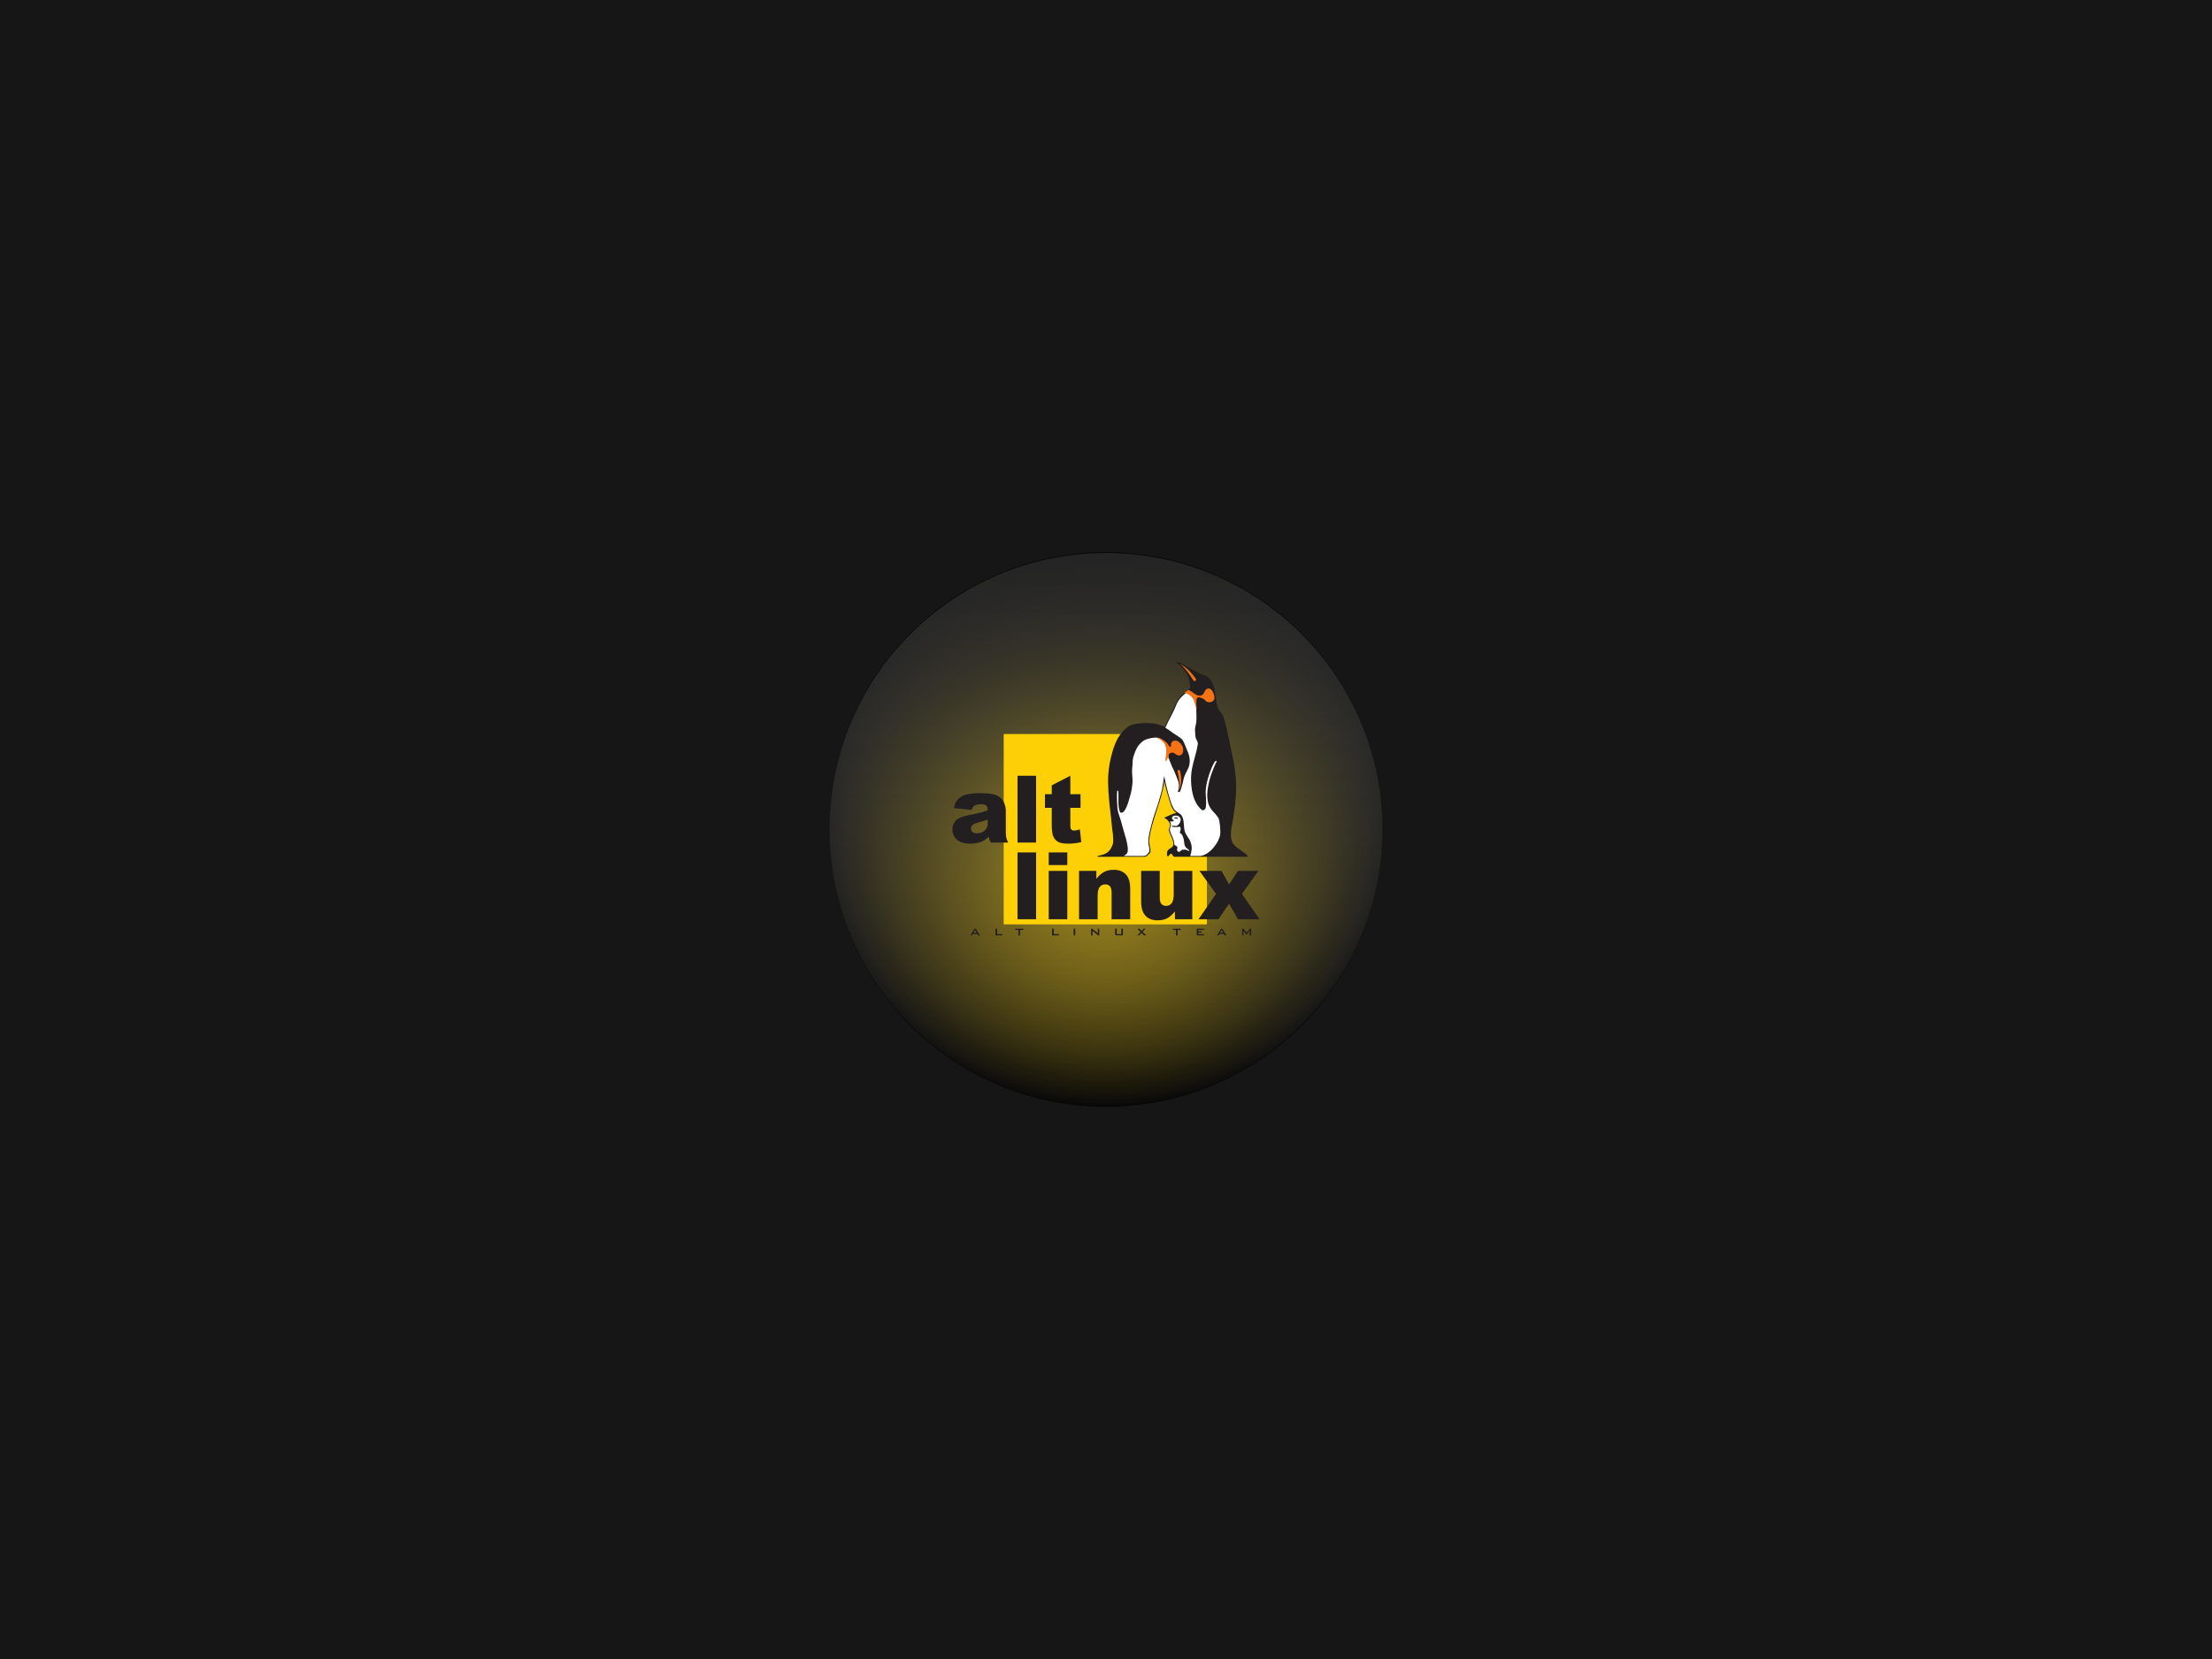
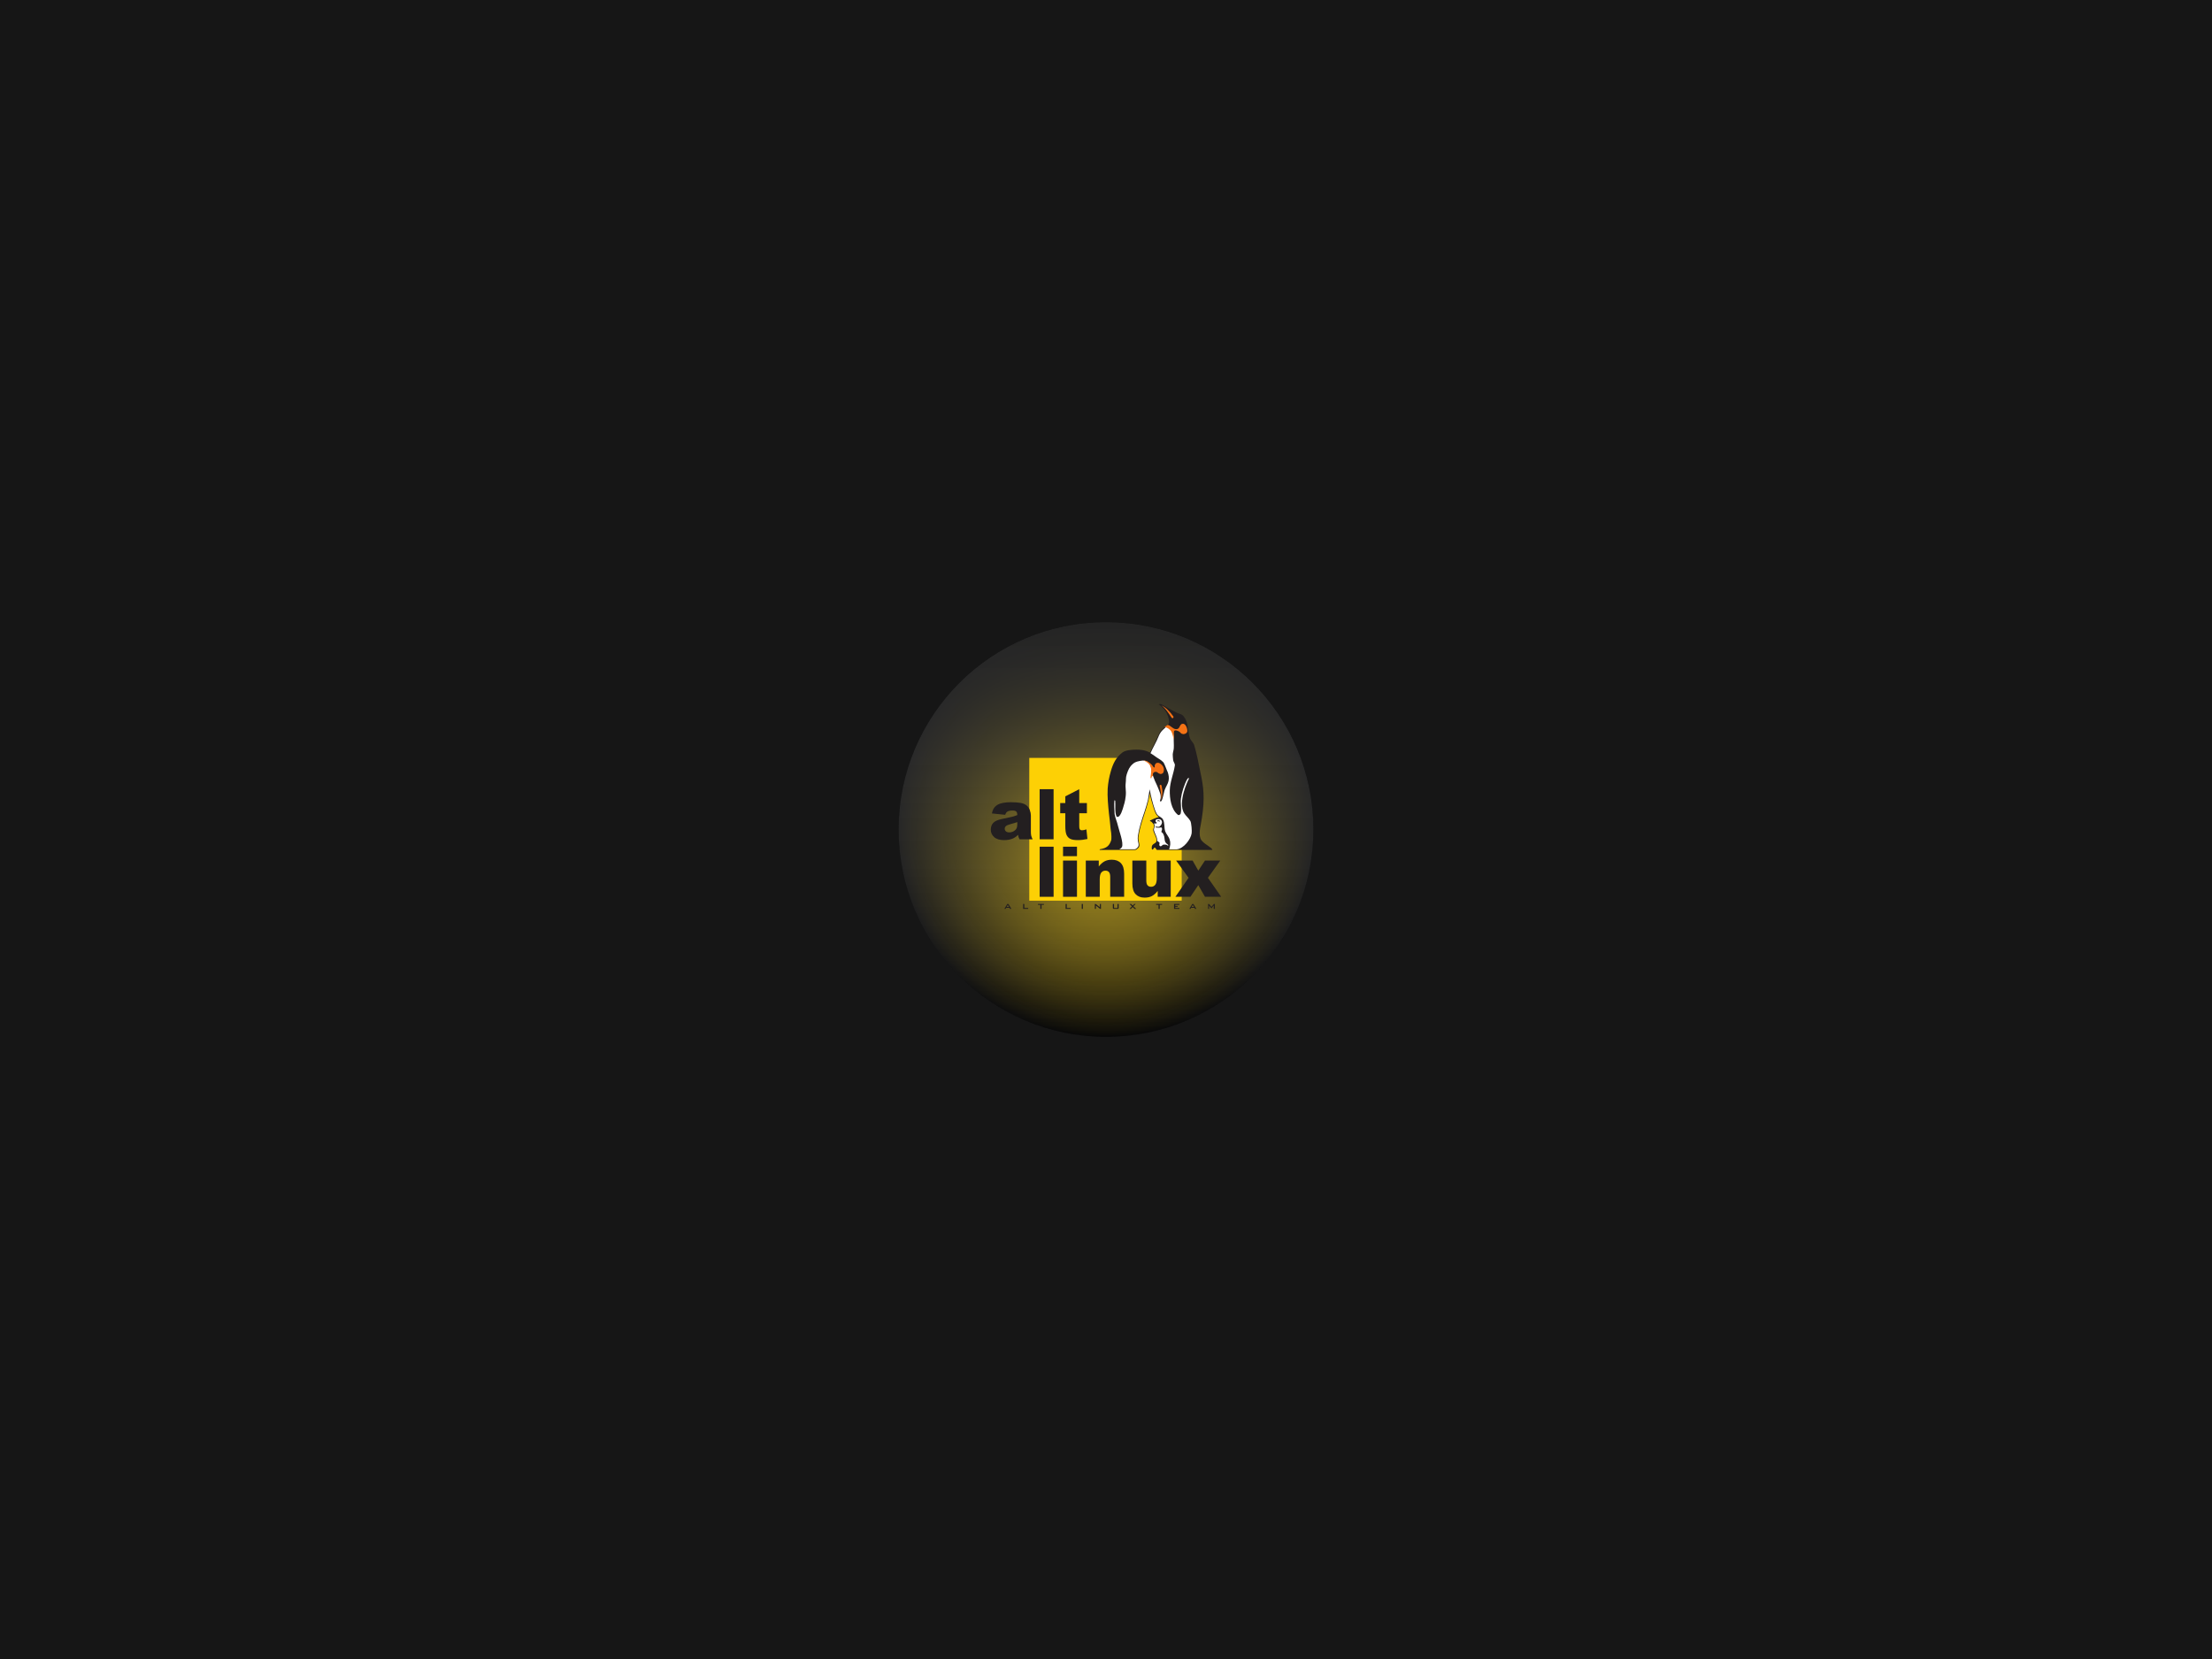
<svg xmlns="http://www.w3.org/2000/svg" xmlns:ns1="http://www.openswatchbook.org/uri/2009/osb" xmlns:xlink="http://www.w3.org/1999/xlink" id="svg3004" version="1.1" width="640" height="480" xml:space="preserve">
  <defs id="defs3008">
    <linearGradient id="linearGradient5047">
      <stop style="stop-color:#fdd005;stop-opacity:1;" offset="0" id="stop5049" />
      <stop style="stop-color:#fdd005;stop-opacity:0;" offset="1" id="stop5051" />
    </linearGradient>
    <linearGradient id="linearGradient4164">
      <stop style="stop-color:#a80030;stop-opacity:1;" offset="0" id="stop4166" />
      <stop style="stop-color:#a80030;stop-opacity:0;" offset="1" id="stop4168" />
    </linearGradient>
    <linearGradient id="linearGradient5303">
      <stop style="stop-color:#f26711;stop-opacity:1;" offset="0" id="stop5305" />
      <stop style="stop-color:#f26711;stop-opacity:0;" offset="1" id="stop5307" />
    </linearGradient>
    <linearGradient id="linearGradient5267">
      <stop style="stop-color:#666666;stop-opacity:1;" offset="0" id="stop5269" />
      <stop style="stop-color:#666666;stop-opacity:0;" offset="1" id="stop5271" />
    </linearGradient>
    <linearGradient id="linearGradient5251" ns1:paint="solid">
      <stop style="stop-color:#666666;stop-opacity:1;" offset="0" id="stop5253" />
    </linearGradient>
    <linearGradient xlink:href="#linearGradient5267" id="linearGradient5273" x1="-395.365" y1="-212.642" x2="4.763" y2="-212.642" gradientUnits="userSpaceOnUse" />
    <radialGradient xlink:href="#linearGradient5303" id="radialGradient5325" cx="-163.148" cy="-366.263" fx="-163.148" fy="-366.263" r="144.094" gradientTransform="matrix(1,0,0,0.9338842,0,-24.21576)" gradientUnits="userSpaceOnUse" />
    <radialGradient xlink:href="#linearGradient4164" id="radialGradient4170" cx="1447.778" cy="-272.917" fx="1447.778" fy="-272.917" r="223.333" gradientTransform="matrix(1,0,0,0.9751244,0,-6.788974)" gradientUnits="userSpaceOnUse" />
    <radialGradient xlink:href="#linearGradient4164-9" id="radialGradient4170-9" cx="1447.778" cy="-272.917" fx="1447.778" fy="-272.917" r="223.333" gradientTransform="matrix(1,0,0,0.9751244,0,-6.788974)" gradientUnits="userSpaceOnUse" />
    <linearGradient id="linearGradient4164-9">
      <stop style="stop-color:#a80030;stop-opacity:1;" offset="0" id="stop4166-0" />
      <stop style="stop-color:#a80030;stop-opacity:0;" offset="1" id="stop4168-2" />
    </linearGradient>
    <radialGradient r="223.333" fy="-272.917" fx="1447.778" cy="-272.917" cx="1447.778" gradientTransform="matrix(1,0,0,0.9751244,0,-6.788974)" gradientUnits="userSpaceOnUse" id="radialGradient4206" xlink:href="#linearGradient4164-9" />
    <radialGradient xlink:href="#linearGradient4164" id="radialGradient14319" gradientUnits="userSpaceOnUse" gradientTransform="matrix(1,0,0,0.9751244,0,-6.788974)" cx="1447.778" cy="-272.917" fx="1447.778" fy="-272.917" r="223.333" />
    <linearGradient xlink:href="#linearGradient5267" id="linearGradient14321" gradientUnits="userSpaceOnUse" x1="-395.365" y1="-212.642" x2="4.763" y2="-212.642" />
    <linearGradient xlink:href="#linearGradient5267" id="linearGradient14345" gradientUnits="userSpaceOnUse" x1="-395.365" y1="-212.642" x2="4.763" y2="-212.642" />
    <radialGradient xlink:href="#linearGradient4164" id="radialGradient14347" gradientUnits="userSpaceOnUse" gradientTransform="matrix(1,0,0,0.9751244,0,-6.788974)" cx="1447.778" cy="-272.917" fx="1447.778" fy="-272.917" r="223.333" />
    <radialGradient xlink:href="#linearGradient4164" id="radialGradient14931" gradientUnits="userSpaceOnUse" gradientTransform="matrix(1,0,0,0.9751244,0,-6.788974)" cx="1447.778" cy="-272.917" fx="1447.778" fy="-272.917" r="223.333" />
    <linearGradient xlink:href="#linearGradient5267" id="linearGradient14933" gradientUnits="userSpaceOnUse" x1="-395.365" y1="-212.642" x2="4.763" y2="-212.642" />
    <radialGradient xlink:href="#linearGradient4164" id="radialGradient14961" gradientUnits="userSpaceOnUse" gradientTransform="matrix(1,0,0,0.9751244,0,-6.788974)" cx="1447.778" cy="-272.917" fx="1447.778" fy="-272.917" r="223.333" />
    <linearGradient xlink:href="#linearGradient5267" id="linearGradient14963" gradientUnits="userSpaceOnUse" x1="-395.365" y1="-212.642" x2="4.763" y2="-212.642" />
    <radialGradient xlink:href="#linearGradient4164" id="radialGradient14989" gradientUnits="userSpaceOnUse" gradientTransform="matrix(1,0,0,0.9751244,0,-6.788974)" cx="1447.778" cy="-272.917" fx="1447.778" fy="-272.917" r="223.333" />
    <linearGradient xlink:href="#linearGradient5267" id="linearGradient14991" gradientUnits="userSpaceOnUse" x1="-395.365" y1="-212.642" x2="4.763" y2="-212.642" />
    <linearGradient xlink:href="#linearGradient5267" id="linearGradient15015" gradientUnits="userSpaceOnUse" x1="-395.365" y1="-212.642" x2="4.763" y2="-212.642" />
    <linearGradient xlink:href="#linearGradient5267" id="linearGradient3725" gradientUnits="userSpaceOnUse" x1="-395.365" y1="-212.642" x2="4.763" y2="-212.642" />
    <radialGradient r="125.556" fy="-292.917" fx="-318.889" cy="-292.917" cx="-318.889" gradientTransform="matrix(1,0,0,1.061947,0,18.14526)" gradientUnits="userSpaceOnUse" id="radialGradient3812" xlink:href="#linearGradient3787-8" />
    <linearGradient id="linearGradient3787-8">
      <stop style="stop-color:#000000;stop-opacity:1;" offset="0" id="stop3789-9" />
      <stop style="stop-color:#000000;stop-opacity:0;" offset="1" id="stop3791-4" />
    </linearGradient>
    <radialGradient r="125.556" fy="-292.917" fx="-318.889" cy="-292.917" cx="-318.889" gradientTransform="matrix(1,0,0,1.061947,0,18.14526)" gradientUnits="userSpaceOnUse" id="radialGradient6789" xlink:href="#linearGradient3787-8" />
    <linearGradient xlink:href="#linearGradient5267" id="linearGradient4511" gradientUnits="userSpaceOnUse" x1="-395.365" y1="-212.642" x2="4.763" y2="-212.642" />
    <radialGradient xlink:href="#linearGradient5047" id="radialGradient5053" cx="1447.778" cy="-272.917" fx="1447.778" fy="-272.917" r="223.333" gradientTransform="matrix(1,0,0,0.9751244,0,-6.788974)" gradientUnits="userSpaceOnUse" />
    <radialGradient xlink:href="#linearGradient3787-8" id="radialGradient5083" gradientUnits="userSpaceOnUse" gradientTransform="matrix(1,0,0,1.061947,0,18.14526)" cx="-318.889" cy="-292.917" fx="-318.889" fy="-292.917" r="125.556" />
    <radialGradient xlink:href="#linearGradient3787-8-8" id="radialGradient3868" gradientUnits="userSpaceOnUse" gradientTransform="matrix(1,0,0,1.061947,0,18.14526)" cx="-318.889" cy="-292.917" fx="-318.889" fy="-292.917" r="125.556" />
    <linearGradient id="linearGradient3787-8-8">
      <stop style="stop-color:#000000;stop-opacity:1;" offset="0" id="stop3789-9-2" />
      <stop style="stop-color:#000000;stop-opacity:0;" offset="1" id="stop3791-4-0" />
    </linearGradient>
    <radialGradient xlink:href="#linearGradient5047-9" id="radialGradient3866" gradientUnits="userSpaceOnUse" gradientTransform="matrix(1,0,0,0.9751244,0,-6.788974)" cx="1447.778" cy="-272.917" fx="1447.778" fy="-272.917" r="223.333" />
    <linearGradient id="linearGradient5047-9">
      <stop style="stop-color:#fdd005;stop-opacity:1;" offset="0" id="stop5049-1" />
      <stop style="stop-color:#fdd005;stop-opacity:0;" offset="1" id="stop5051-1" />
    </linearGradient>
    <linearGradient xlink:href="#linearGradient5267-1" id="linearGradient3864" gradientUnits="userSpaceOnUse" x1="-395.365" y1="-212.642" x2="4.763" y2="-212.642" />
    <linearGradient id="linearGradient5267-1">
      <stop style="stop-color:#242424;stop-opacity:1;" offset="0" id="stop5269-1" />
      <stop style="stop-color:#666666;stop-opacity:0;" offset="1" id="stop5271-7" />
    </linearGradient>
    <linearGradient xlink:href="#linearGradient5267-1" id="linearGradient3868" gradientUnits="userSpaceOnUse" x1="-395.365" y1="-212.642" x2="4.763" y2="-212.642" />
    <radialGradient xlink:href="#linearGradient5047-9" id="radialGradient3870" gradientUnits="userSpaceOnUse" gradientTransform="matrix(1,0,0,0.9751244,0,-6.788974)" cx="1447.778" cy="-272.917" fx="1447.778" fy="-272.917" r="223.333" />
    <radialGradient xlink:href="#linearGradient3787-8-8" id="radialGradient3872" gradientUnits="userSpaceOnUse" gradientTransform="matrix(1,0,0,1.061947,0,18.14526)" cx="-318.889" cy="-292.917" fx="-318.889" fy="-292.917" r="125.556" />
    <linearGradient xlink:href="#linearGradient5267-1" id="linearGradient3871" gradientUnits="userSpaceOnUse" x1="-395.365" y1="-212.642" x2="4.763" y2="-212.642" />
    <radialGradient xlink:href="#linearGradient5047-9" id="radialGradient3873" gradientUnits="userSpaceOnUse" gradientTransform="matrix(1,0,0,0.9751244,0,-6.788974)" cx="1447.778" cy="-272.917" fx="1447.778" fy="-272.917" r="223.333" />
    <radialGradient xlink:href="#linearGradient3787-8-8" id="radialGradient3875" gradientUnits="userSpaceOnUse" gradientTransform="matrix(1,0,0,1.061947,0,18.14526)" cx="-318.889" cy="-292.917" fx="-318.889" fy="-292.917" r="125.556" />
  </defs>
  <g id="g3012" transform="matrix(1.25,0,0,-1.25,0,480)">
    <rect style="fill:#161616;fill-opacity:1;stroke:none" id="rect3036" width="512" height="384" x="0" y="-384" transform="scale(1,-1)" />
-     <g id="g3877">
-       <path transform="matrix(0.6446042,0,0,-0.5973332,342.1007,-9.706629)" d="m -34.286,-337.679 a 99.286,107.143 0 1 1 -198.571,0 99.286,107.143 0 1 1 198.571,0 z" id="path3219" style="fill:#080808;fill-opacity:1;fill-rule:nonzero;stroke:none" />
-       <path transform="matrix(0,0.5097344,0.4799999,0,396.6,354.5486)" d="m -193.333,-292.917 a 125.556,133.333 0 1 1 -251.111,0 125.556,133.333 0 1 1 251.111,0 z" id="path5277-0" style="opacity:0.75;fill:url(#radialGradient3875);fill-opacity:1;fill-rule:evenodd;stroke:none" />
-       <path transform="matrix(0.2865671,0,0,-0.2938775,-158.8855,111.7959)" d="m 1671.111,-272.917 a 223.333,217.778 0 1 1 -446.667,0 223.333,217.778 0 1 1 446.667,0 z" id="path4162" style="fill:url(#radialGradient3873);fill-opacity:1;fill-rule:nonzero;stroke:none" />
-       <path transform="matrix(0,-0.319897,-0.3445044,0,182.7439,129.5238)" d="m 4.763,-212.642 a 200.064,185.774 0 1 1 -400.129,0 200.064,185.774 0 1 1 400.129,0 z" id="path3806" style="fill:url(#linearGradient3871);fill-opacity:1;fill-rule:evenodd;stroke:none" />
+     <g id="g3877" transform="matrix(0.7500001,0,0,0.7500001,63.99998,47.99999)">
+       <path transform="matrix(0.6446042,0,0,-0.5973332,342.1007,-9.706629)" d="m -34.286,-337.679 c 0,59.173 -44.452,107.143 -99.286,107.143 -54.834,0 -99.286,-47.969 -99.286,-107.143 0,-59.173 44.452,-107.143 99.286,-107.143 54.834,0 99.286,47.969 99.286,107.143 z" id="path3219" style="fill:#080808;fill-opacity:1;fill-rule:nonzero;stroke:none" />
+       <path transform="matrix(0,0.5097344,0.4799999,0,396.6,354.5486)" d="m -193.333,-292.917 c 0,73.638 -56.213,133.333 -125.556,133.333 -69.342,0 -125.556,-59.695 -125.556,-133.333 0,-73.638 56.213,-133.333 125.556,-133.333 69.342,0 125.556,59.695 125.556,133.333 z" id="path5277-0" style="opacity:0.75;fill:url(#radialGradient3875);fill-opacity:1;fill-rule:evenodd;stroke:none" />
+       <path transform="matrix(0.2865671,0,0,-0.2938775,-158.8855,111.7959)" d="m 1671.111,-272.917 c 0,120.275 -99.99,217.778 -223.333,217.778 -123.344,0 -223.333,-97.502 -223.333,-217.778 0,-120.275 99.99,-217.778 223.333,-217.778 123.344,0 223.333,97.502 223.333,217.778 z" id="path4162" style="fill:url(#radialGradient3873);fill-opacity:1;fill-rule:nonzero;stroke:none" />
+       <path transform="matrix(0,-0.319897,-0.3445044,0,182.7439,129.5238)" d="m 4.763,-212.642 c 0,102.6 -89.572,185.774 -200.064,185.774 -110.493,0 -200.064,-83.174 -200.064,-185.774 0,-102.6 89.572,-185.774 200.064,-185.774 110.493,0 200.064,83.174 200.064,185.774 z" id="path3806" style="fill:url(#linearGradient3871);fill-opacity:1;fill-rule:evenodd;stroke:none" />
      <g transform="matrix(0.5925925,0,0,0.5925925,-727.7032,-211.7617)" id="g5055">
        <path d="m 1620.044,718.638 0,-74.346 79.372,0 0,74.346 -79.372,0 z" style="fill:#fdd005;fill-opacity:1;fill-rule:nonzero;stroke:none" id="path13" />
        <path d="m 1687.215,687.751 c -1.093,-0.218 -2.95,-1.093 -4.154,-1.64 -0.218,-0.11 -0.218,-0.437 0,-0.437 0.329,-0.11 0.549,-0.218 0.765,-0.437 0.548,-0.655 1.204,-1.202 1.204,-2.077 0,-0.983 -0.547,-1.311 -0.437,-2.185 0.328,-1.75 1.748,-3.497 1.748,-5.357 -0.108,-1.42 -1.42,-1.42 -2.185,-2.405 -0.219,-0.328 -0.329,-0.655 -0.329,-1.093 0,-0.437 -0.108,-1.202 0.329,-1.202 0.546,-0.11 0.655,0.983 1.202,0.983 0.765,-0.108 0.657,-1.202 1.312,-1.202 l 28.747,0 c -0.109,0.329 -0.328,0.765 -0.545,0.875 -1.422,1.312 -5.029,3.062 -5.684,5.137 -1.094,3.171 0.328,7.214 0.765,10.713 1.53,10.164 0.985,15.741 -0.875,24.157 -0.985,4.809 -1.75,9.072 -3.17,13.772 -0.22,0.875 -1.42,2.077 -1.859,2.842 -0.328,0.547 -0.655,1.532 -0.765,2.187 -0.765,3.607 -0.436,7.104 -3.06,10.166 -0.984,1.093 -2.842,1.202 -4.044,1.967 -2.295,1.202 -4.59,2.405 -6.887,3.825 -0.328,0.22 -1.312,0.547 -1.858,0.22 2.623,-1.859 4.372,-4.045 5.137,-7.324 0.328,-1.53 0.765,-2.732 -0.765,-3.607 -0.437,-0.22 -3.28,-2.077 -4.591,-5.247 -0.328,-0.655 -2.185,-4.919 -4.372,-8.964 -2.623,1.422 -5.247,1.53 -7.104,1.53 -1.967,0 -5.466,-0.218 -7.106,-1.42 -3.496,-2.624 -5.027,-6.012 -6.12,-9.838 -0.875,-2.95 -1.42,-6.012 -1.64,-9.072 -0.219,-4.154 0.219,-8.744 0.655,-12.898 0.329,-2.732 0.655,-5.356 0.875,-8.089 0.546,-2.95 0.437,-5.247 0.328,-5.792 -0.983,-3.062 -2.513,-4.154 -5.465,-4.701 -0.437,0 -0.657,-0.218 -0.547,-0.437 2.734,0 5.465,0 8.199,0 l 0,0 10.056,0 c 0.873,0 1.093,0.437 1.967,1.202 1.202,1.202 -0.437,3.28 0,6.012 0.984,6.778 3.935,12.898 5.355,19.457 0.22,0.765 0.329,1.749 0.439,2.842 0.546,-2.624 1.311,-5.137 2.076,-7.651 0.765,-2.623 1.53,-4.045 2.734,-4.7 l 0,0 c -0.109,0 -0.22,0 -0.329,-0.11 z" style="fill:#231f20;fill-opacity:1;fill-rule:nonzero;stroke:none" id="path15" />
        <path d="m 1692.899,671.027 c 0.547,1.858 0.875,3.17 0.219,5.137 -0.439,1.53 -1.749,2.732 -2.295,4.262 -0.657,2.077 -0.109,4.372 -1.204,6.231 -0.218,0.437 -0.765,0.875 -1.311,1.202 -1.312,0.765 -1.75,1.202 -2.295,2.513 -0.22,0.437 -0.439,0.875 -0.549,1.312 -1.201,3.497 -2.076,7.104 -2.731,10.603 -0.329,-1.859 -0.547,-3.607 -0.875,-5.466 -0.547,-2.076 -1.094,-4.044 -1.749,-6.012 -1.42,-4.153 -2.842,-8.417 -3.499,-12.789 -0.108,-0.875 -0.108,-1.64 0,-2.514 0.109,-0.765 0.766,-2.405 0,-3.278 -0.765,-0.875 -0.983,-1.094 -1.748,-1.202 -2.513,0 -5.466,0 -7.979,0 0.547,0.218 1.093,0.655 1.422,1.202 0.983,2.076 -1.532,8.634 -2.079,11.039 -0.436,2.077 -1.42,4.044 -1.748,6.121 -0.109,1.42 -0.328,5.792 -0.109,6.886 0,0.328 0.218,0.437 0.437,0 0.219,-1.859 -0.328,-6.012 0.655,-8.089 0.22,-0.547 1.204,-0.219 1.53,0.218 0.875,1.094 1.313,2.405 1.749,3.717 0.655,2.295 1.204,3.607 1.53,6.667 0.329,2.952 -0.326,3.936 0,6.886 0.219,1.202 -0.109,2.515 0.547,4.482 0.765,2.295 1.422,3.826 3.062,5.247 1.311,1.312 3.388,1.64 5.245,1.859 5.029,0 4.374,-5.466 5.466,-8.308 0.328,-0.983 1.312,-3.388 1.858,-4.372 0.437,-0.983 1.202,-2.732 1.749,-4.372 0.437,-1.202 0.328,-2.952 0,-3.607 -0.329,-0.547 0.219,-0.875 0.655,-0.437 0.547,0.875 0.547,1.53 0.875,2.514 0.328,0.983 0.546,2.515 0.875,3.388 0.546,1.532 1.64,2.952 1.967,4.591 0.328,1.53 0.108,3.06 -0.437,4.59 -0.328,0.547 -1.53,4.045 -2.185,5.029 -1.53,1.64 -2.734,1.858 -5.248,3.825 -0.436,0.329 -0.983,0.657 -1.53,0.984 1.312,3.06 3.062,5.794 4.264,8.854 0.984,2.515 2.623,3.825 4.48,5.247 3.17,-1.858 2.953,-1.967 3.389,-5.684 -0.109,-1.967 0.109,-3.935 0,-5.794 0,-0.765 -0.546,-2.513 -0.546,-3.278 0.109,-1.202 0,-1.64 0.218,-2.952 0.108,-0.984 1.093,-1.858 0.875,-2.842 -0.657,-4.372 -2.514,-8.416 -2.623,-12.789 -0.109,-4.264 0.655,-10.056 4.261,-12.898 0.439,-0.328 1.313,0.218 1.422,0.765 0.547,2.515 -0.218,5.247 0.109,7.761 0.218,1.64 0.657,3.497 1.202,5.137 0.437,1.312 1.53,4.372 2.405,5.356 0.219,0.437 0.765,0.108 0.546,-0.219 -0.108,0 -1.966,-4.045 -2.731,-7.104 -0.875,-3.279 -1.64,-8.089 0.436,-11.041 0.655,-1.093 2.077,-2.185 3.06,-3.825 0.548,-0.984 0.875,-5.356 0.657,-6.449 -0.437,-3.06 -4.153,-7.979 -7.761,-8.307 -1.311,0 -2.623,0 -3.935,0 z" style="fill:#ffffff;fill-opacity:1;fill-rule:nonzero;stroke:none" id="path17" />
        <path d="m 1686.449,684.691 0,0.218 c -0.109,0.11 -0.436,0.328 -0.436,0.328 -0.439,0.437 -0.22,1.312 0.436,1.422 1.094,0.328 2.295,0 2.624,-0.984 0.328,-0.875 -0.219,-1.967 -0.985,-2.623 -0.655,-0.657 -1.749,-0.11 -2.185,-0.219 -0.219,-0.11 -0.219,-0.218 -0.109,-0.328 0.437,-0.218 1.202,-0.218 1.858,-0.218 0.437,0 0.875,0.218 1.202,0.108 0.219,-0.108 0.329,-0.546 0.329,-0.765 0,-0.546 -0.329,-1.093 -0.329,-1.53 0.109,-0.328 0.437,-0.328 0.655,-0.547 0.984,-1.53 0.875,-2.405 1.094,-3.825 0.219,-1.749 1.967,-2.187 1.859,-2.624 0,-0.108 -0.109,-0.218 -0.329,-0.108 -0.546,0.546 -1.53,0.546 -2.295,0.437 -0.437,0 -0.655,-0.657 -1.202,-0.767 -0.218,-0.108 -0.657,0 -0.766,0.329 -0.326,0.437 0.219,1.202 -0.108,1.64 -0.218,0.328 -1.093,0.437 -1.093,1.093 0,1.75 -1.204,3.388 -1.64,5.027 -0.109,0.437 -0.109,0.657 0,1.094 0.328,0.765 0.546,1.748 0,2.513 -0.219,0.329 0.985,-0.108 1.42,0.329 z" style="fill:#ffffff;fill-opacity:1;fill-rule:nonzero;stroke:none" id="path19" />
        <path d="m 1688.745,746.011 c 1.859,-0.984 4.154,-4.482 5.356,-6.34 0.547,-0.765 1.312,-0.11 0.983,0.546 -1.856,2.624 -4.043,4.81 -6.34,5.794 l 0,0 m -9.29,-28.747 c 1.42,-0.329 3.28,-1.75 3.715,-3.062 0.439,-1.312 0.547,-2.077 0,-5.902 0,-0.22 0.439,-0.437 0.547,0 0.108,0.983 0,0 0.108,0.437 0.109,0.655 0.548,0.546 0.766,0.218 -0.437,1.312 -0.109,2.515 1.53,2.405 0.875,-0.11 0.765,-0.765 2.187,-1.093 0.436,-0.11 1.42,0.218 1.64,0.983 0.545,1.64 0,3.062 -1.312,4.154 -0.767,0.657 -1.749,0.985 -2.732,0.328 -0.219,-0.218 -0.547,-0.873 -0.547,-1.202 0.218,-1.42 -0.547,-0.983 -1.093,0 -0.765,1.202 -3.279,2.952 -4.809,2.734 l 0,0 m 9.072,-20.769 c 0.657,2.077 -0.108,5.137 -0.547,7.434 -0.218,0.765 0.765,0.983 0.984,0.218 0.655,-3.06 0.546,-5.356 -0.437,-7.651 l 0,0 m 3.607,39.35 c -0.219,-0.108 -1.093,-0.765 -1.64,-1.093 1.202,-0.218 2.842,-1.093 3.607,-2.515 0.547,-1.202 0.983,-2.95 1.202,-4.153 0,0.765 -0.109,4.153 0.219,4.59 0.546,0.657 1.64,0.11 2.405,-0.218 0.546,-0.22 0.875,-0.875 1.42,-1.202 0.547,-0.22 1.094,-0.328 1.64,-0.11 0.546,0.11 1.094,0.547 1.312,1.093 0.328,0.985 -0.657,4.919 -2.842,4.045 -0.875,-0.328 -0.984,-1.64 -1.749,-2.295 -0.436,-0.328 -0.875,-0.437 -1.42,-0.328 -0.547,-1e-5 -1.204,0.328 -1.749,0.765 -0.765,0.545 -1.53,1.202 -2.405,1.42 z" style="fill:#f57215;fill-opacity:1;fill-rule:nonzero;stroke:none" id="path21" />
        <path d="m 1687.434,686.111 c 0.328,0 0.765,-0.437 0.655,-0.547 -0.219,-0.218 -0.328,0.11 -0.765,0.11 -0.328,0 -0.655,-0.11 -0.655,0.11 0,0.218 0.328,0.328 0.765,0.328 z" style="fill:#231f20;fill-opacity:1;fill-rule:nonzero;stroke:none" id="path23" />
        <path d="m 1607.496,689.008 -6.927,0.712 c 0.261,1.213 0.638,2.167 1.131,2.864 0.492,0.695 1.202,1.299 2.128,1.812 0.665,0.368 1.579,0.654 2.743,0.857 1.164,0.202 2.422,0.303 3.776,0.303 2.174,0 3.919,-0.122 5.237,-0.365 1.318,-0.243 2.416,-0.75 3.295,-1.52 0.617,-0.534 1.104,-1.29 1.46,-2.267 0.356,-0.979 0.534,-1.913 0.534,-2.801 l 0,-8.34 c 0,-0.889 0.056,-1.585 0.169,-2.089 0.112,-0.504 0.359,-1.146 0.738,-1.929 l -6.787,0 c -0.273,0.488 -0.45,0.86 -0.533,1.115 -0.084,0.255 -0.165,0.658 -0.248,1.205 -0.952,-0.916 -1.897,-1.57 -2.836,-1.961 -1.285,-0.525 -2.777,-0.786 -4.477,-0.786 -2.259,0 -3.974,0.522 -5.145,1.566 -1.171,1.044 -1.757,2.332 -1.757,3.864 0,1.435 0.422,2.615 1.266,3.542 0.844,0.925 2.402,1.613 4.674,2.065 2.723,0.546 4.489,0.928 5.297,1.147 0.808,0.22 1.664,0.507 2.569,0.863 0,0.878 -0.185,1.494 -0.555,1.844 -0.369,0.353 -1.018,0.528 -1.948,0.528 -1.192,0 -2.085,-0.19 -2.681,-0.566 -0.465,-0.295 -0.84,-0.85 -1.126,-1.663 m 6.31,-3.795 c -1.002,-0.356 -2.045,-0.669 -3.131,-0.94 -1.479,-0.391 -2.415,-0.777 -2.809,-1.155 -0.406,-0.39 -0.608,-0.835 -0.608,-1.331 0,-0.568 0.199,-1.033 0.599,-1.394 0.4,-0.36 0.987,-0.541 1.762,-0.541 0.811,0 1.565,0.196 2.263,0.586 0.697,0.39 1.193,0.867 1.485,1.429 0.292,0.562 0.438,1.291 0.438,2.193 l 0,1.153 z" style="fill:#231f20;fill-opacity:1;fill-rule:nonzero;stroke:none" id="path25" />
        <path d="m 1625.441,702.339 7.259,0 0,-26.093 -7.259,0 0,26.093 z" style="fill:#231f20;fill-opacity:1;fill-rule:nonzero;stroke:none" id="path27" />
        <path d="m 1646.066,702.339 0,-7.211 3.985,0 0,-5.314 -3.985,0 0,-6.676 c 0,-0.802 0.077,-1.334 0.232,-1.594 0.238,-0.402 0.655,-0.602 1.25,-0.602 0.536,0 1.286,0.154 2.251,0.46 l 0.536,-4.996 c -1.794,-0.391 -3.469,-0.587 -5.024,-0.587 -1.806,0 -3.136,0.231 -3.992,0.691 -0.856,0.463 -1.488,1.162 -1.898,2.102 -0.41,0.94 -0.615,2.464 -0.615,4.569 l 0,6.633 -2.657,0 0,5.314 2.657,0 0,3.481 7.259,3.73 z" style="fill:#231f20;fill-opacity:1;fill-rule:nonzero;stroke:none" id="path29" />
        <path d="m 1625.448,672.391 7.259,0 0,-26.093 -7.259,0 0,26.093 z" style="fill:#231f20;fill-opacity:1;fill-rule:nonzero;stroke:none" id="path31" />
        <path d="m 1637.628,672.391 7.259,0 0,-4.934 -7.259,0 0,4.934 m 0,-7.211 7.259,0 0,-18.882 -7.259,0 0,18.882 z" style="fill:#231f20;fill-opacity:1;fill-rule:nonzero;stroke:none" id="path33" />
        <path d="m 1649.477,665.18 6.759,0 0,-3.088 c 1.007,1.262 2.025,2.163 3.055,2.703 1.03,0.543 2.285,0.813 3.766,0.813 2.001,0 3.566,-0.596 4.697,-1.788 1.13,-1.191 1.696,-3.03 1.696,-5.52 l 0,-12.001 -7.259,0 0,10.368 c 0,1.183 -0.22,2.021 -0.658,2.511 -0.439,0.491 -1.055,0.737 -1.848,0.737 -0.877,0 -1.588,-0.332 -2.133,-0.993 -0.546,-0.664 -0.818,-1.853 -0.818,-3.57 l 0,-9.053 -7.258,0 0,18.882 z" style="fill:#231f20;fill-opacity:1;fill-rule:nonzero;stroke:none" id="path35" />
        <path d="m 1693.705,646.298 -6.777,0 0,3.054 c -1.007,-1.256 -2.022,-2.15 -3.047,-2.682 -1.024,-0.532 -2.282,-0.799 -3.773,-0.799 -1.99,0 -3.55,0.596 -4.68,1.786 -1.131,1.191 -1.696,3.026 -1.696,5.503 l 0,12.019 7.259,0 0,-10.39 c 0,-1.186 0.219,-2.028 0.658,-2.526 0.438,-0.498 1.054,-0.747 1.848,-0.747 0.864,0 1.572,0.332 2.124,0.996 0.551,0.664 0.827,1.856 0.827,3.576 l 0,9.091 7.259,0 0,-18.882 z" style="fill:#231f20;fill-opacity:1;fill-rule:nonzero;stroke:none" id="path37" />
        <path d="m 1696.516,665.18 8.587,0 2.965,-5.263 3.487,5.263 7.97,0 -6.431,-8.996 6.905,-9.886 -8.445,0 -3.487,6.082 -4.104,-6.082 -7.828,0 6.864,9.886 -6.485,8.996 z" style="fill:#231f20;fill-opacity:1;fill-rule:nonzero;stroke:none" id="path39" />
        <path d="m 1607.057,640 1.526,2.574 0.6,0 1.551,-2.574 -0.705,0 -0.322,0.557 -1.702,0 -0.322,-0.557 -0.626,0 m 1.215,1.032 1.18,0 -0.603,1.069 -0.578,-1.069 z" style="fill:#231f20;fill-opacity:1;fill-rule:nonzero;stroke:none" id="path41" />
        <path d="m 1616.833,640 0,2.574 0.64,0 0,-2.087 2.021,0 0,-0.486 -2.662,0 z" style="fill:#231f20;fill-opacity:1;fill-rule:nonzero;stroke:none" id="path43" />
        <path d="m 1626.43,642.111 0,-2.111 -0.629,0 0,2.111 -1.234,0 0,0.463 3.107,0 0,-0.463 -1.245,0 z" style="fill:#231f20;fill-opacity:1;fill-rule:nonzero;stroke:none" id="path45" />
        <path d="m 1638.944,640 0,2.574 0.64,0 0,-2.087 2.022,0 0,-0.486 -2.662,0 z" style="fill:#231f20;fill-opacity:1;fill-rule:nonzero;stroke:none" id="path47" />
        <path d="m 1647.355,640 0,2.574 0.629,0 0,-2.574 -0.629,0 z" style="fill:#231f20;fill-opacity:1;fill-rule:nonzero;stroke:none" id="path49" />
        <path d="m 1654.18,640 0,2.574 0.438,0 2.183,-1.711 0,1.711 0.569,0 0,-2.574 -0.435,0 -2.174,1.73 0,-1.73 -0.581,0 z" style="fill:#231f20;fill-opacity:1;fill-rule:nonzero;stroke:none" id="path51" />
        <path d="m 1664.191,642.574 0,-2.087 1.779,0 0,2.087 0.64,0 0,-1.964 c 0,-0.236 -0.047,-0.396 -0.141,-0.482 -0.091,-0.085 -0.27,-0.128 -0.535,-0.128 l -1.708,0 c -0.262,0 -0.438,0.043 -0.529,0.128 -0.089,0.083 -0.134,0.243 -0.134,0.482 l 0,1.964 0.628,0 z" style="fill:#231f20;fill-opacity:1;fill-rule:nonzero;stroke:none" id="path53" />
        <path d="m 1672.237,640 1.274,1.319 -1.299,1.254 0.841,0 0.866,-0.838 0.816,0.838 0.725,0 -1.176,-1.18 1.451,-1.394 -0.86,0 -0.987,0.959 -0.909,-0.959 -0.742,0 z" style="fill:#231f20;fill-opacity:1;fill-rule:nonzero;stroke:none" id="path55" />
        <path d="m 1687.982,642.111 0,-2.111 -0.628,0 0,2.111 -1.234,0 0,0.463 3.107,0 0,-0.463 -1.246,0 z" style="fill:#231f20;fill-opacity:1;fill-rule:nonzero;stroke:none" id="path57" />
        <path d="m 1695.438,640 0,2.574 2.764,0 0,-0.463 -2.123,0 0,-0.557 1.237,0 0,-0.451 -1.237,0 0,-0.617 2.154,0 0,-0.486 -2.795,0 z" style="fill:#231f20;fill-opacity:1;fill-rule:nonzero;stroke:none" id="path59" />
        <path d="m 1703.393,640 1.526,2.574 0.601,0 1.551,-2.574 -0.705,0 -0.322,0.557 -1.702,0 -0.322,-0.557 -0.626,0 m 1.215,1.032 1.18,0 -0.603,1.069 -0.578,-1.069 z" style="fill:#231f20;fill-opacity:1;fill-rule:nonzero;stroke:none" id="path61" />
        <path d="m 1713.181,640 0,2.574 0.498,0 1.261,-1.528 1.25,1.528 0.513,0 0,-2.574 -0.593,0 0,1.767 -1.145,-1.457 -0.121,0 -1.165,1.414 0,-1.724 -0.498,0 z" style="fill:#231f20;fill-opacity:1;fill-rule:nonzero;stroke:none" id="path63" />
      </g>
    </g>
  </g>
</svg>
